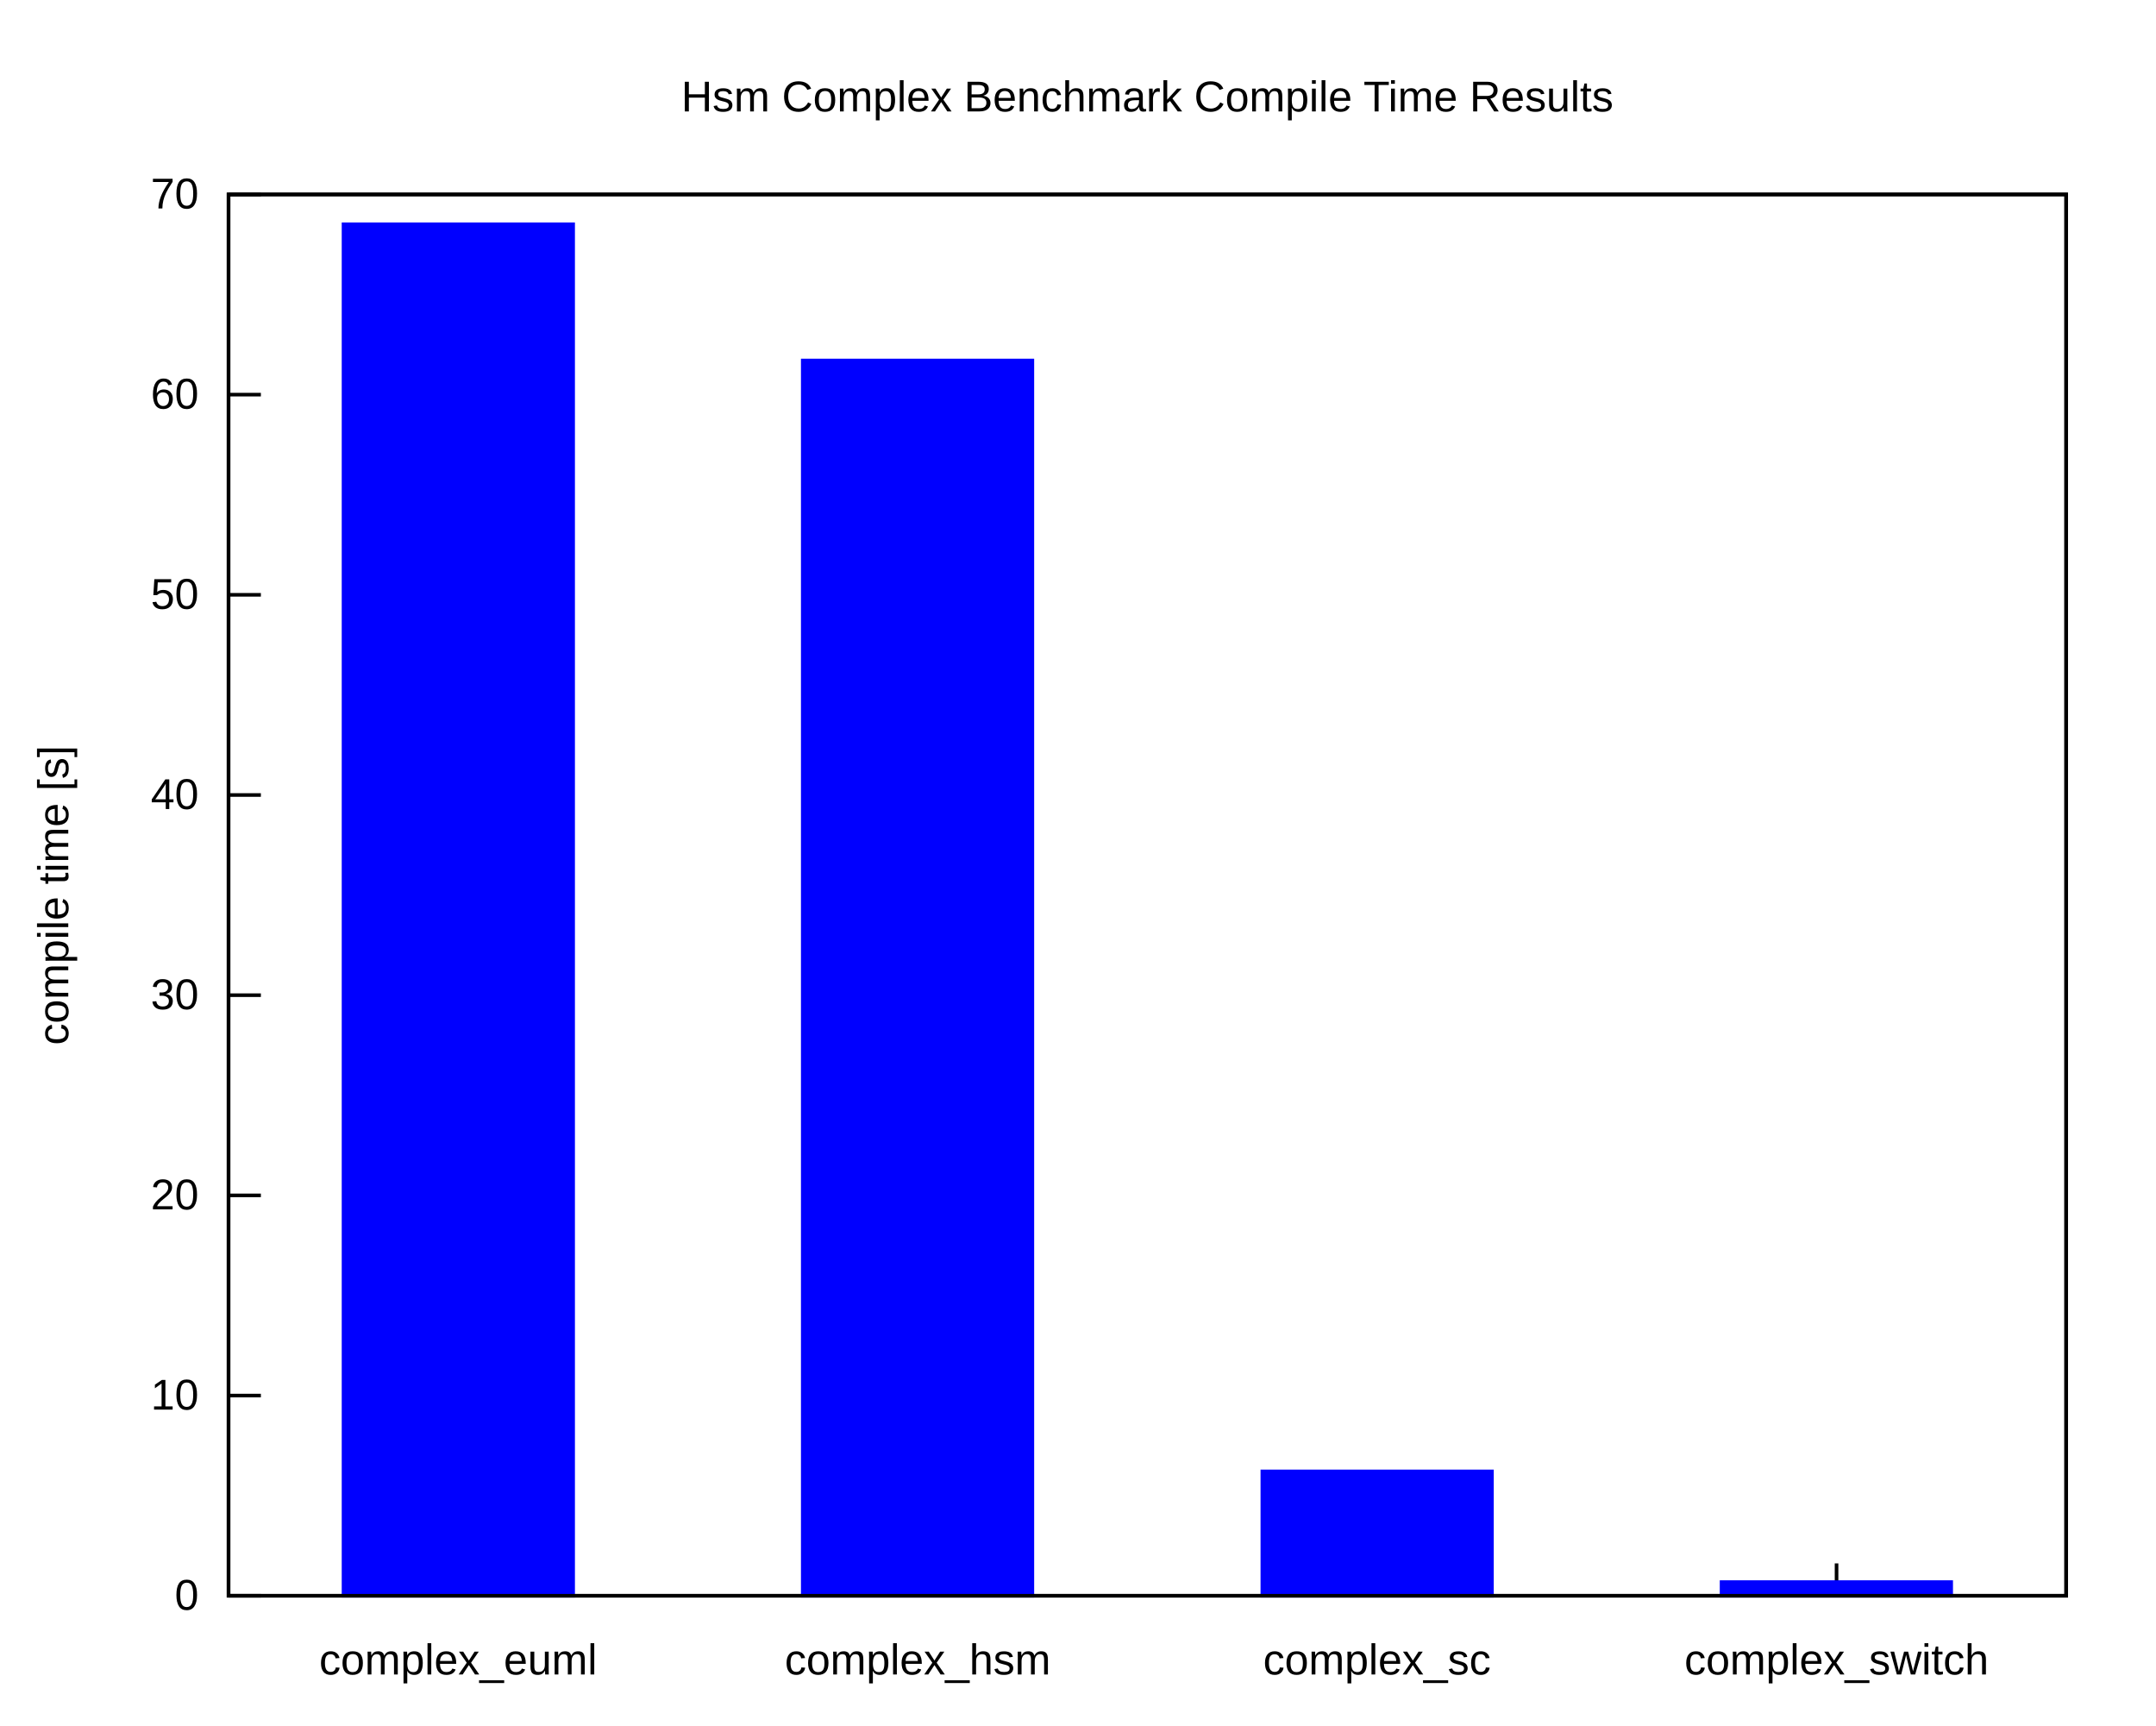
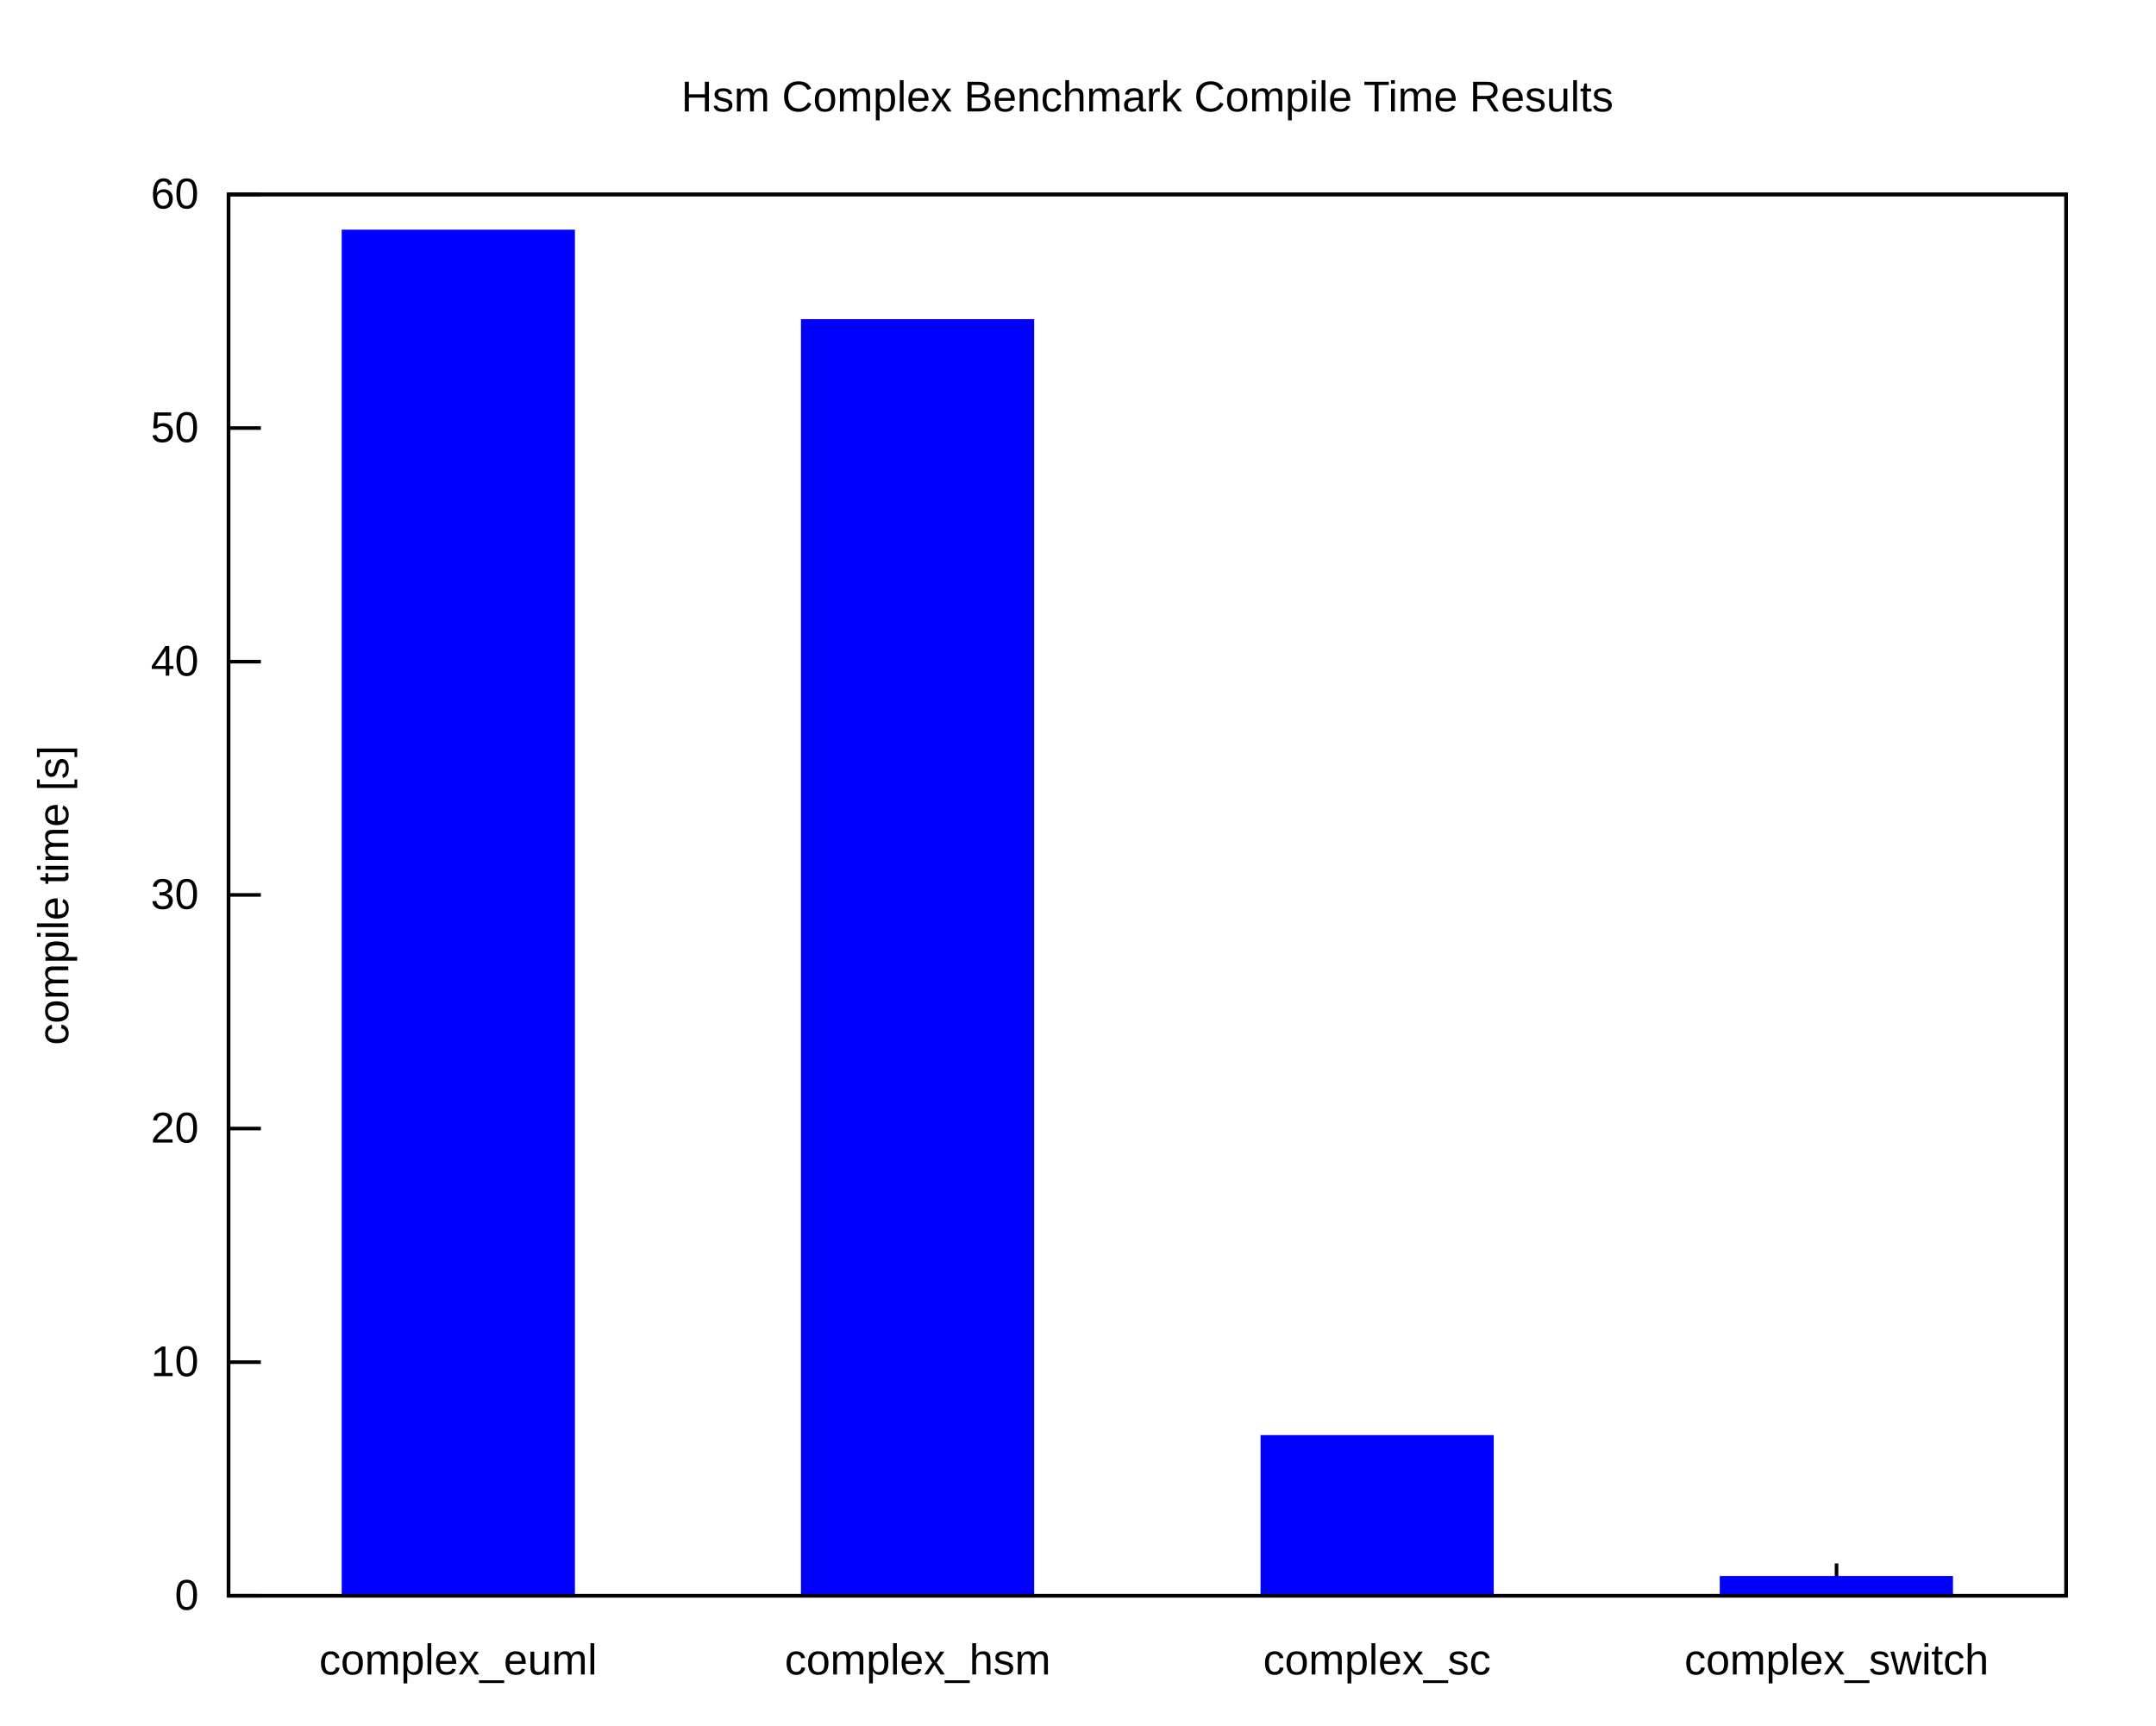
<svg xmlns="http://www.w3.org/2000/svg" xmlns:xlink="http://www.w3.org/1999/xlink" width="600" height="480" viewBox="0 0 600 480">
  <g id="gnuplot_canvas">
    <rect x="0" y="0" width="600" height="480" fill="none" />
    <defs>
      <circle id="gpDot" r="0.5" stroke-width="0.5" stroke="currentColor" />
      <path id="gpPt0" stroke-width="0.222" stroke="currentColor" d="M-1,0 h2 M0,-1 v2" />
      <path id="gpPt1" stroke-width="0.222" stroke="currentColor" d="M-1,-1 L1,1 M1,-1 L-1,1" />
      <path id="gpPt2" stroke-width="0.222" stroke="currentColor" d="M-1,0 L1,0 M0,-1 L0,1 M-1,-1 L1,1 M-1,1 L1,-1" />
      <rect id="gpPt3" stroke-width="0.222" stroke="currentColor" x="-1" y="-1" width="2" height="2" />
      <rect id="gpPt4" stroke-width="0.222" stroke="currentColor" fill="currentColor" x="-1" y="-1" width="2" height="2" />
      <circle id="gpPt5" stroke-width="0.222" stroke="currentColor" cx="0" cy="0" r="1" />
      <use xlink:href="#gpPt5" id="gpPt6" fill="currentColor" stroke="none" />
      <path id="gpPt7" stroke-width="0.222" stroke="currentColor" d="M0,-1.33 L-1.33,0.67 L1.33,0.67 z" />
      <use xlink:href="#gpPt7" id="gpPt8" fill="currentColor" stroke="none" />
      <use xlink:href="#gpPt7" id="gpPt9" stroke="currentColor" transform="rotate(180)" />
      <use xlink:href="#gpPt9" id="gpPt10" fill="currentColor" stroke="none" />
      <use xlink:href="#gpPt3" id="gpPt11" stroke="currentColor" transform="rotate(45)" />
      <use xlink:href="#gpPt11" id="gpPt12" fill="currentColor" stroke="none" />
      <path id="gpPt13" stroke-width="0.222" stroke="currentColor" d="M0,1.330 L1.265,0.411 L0.782,-1.067 L-0.782,-1.076 L-1.265,0.411 z" />
      <use xlink:href="#gpPt13" id="gpPt14" fill="currentColor" stroke="none" />
      <filter id="textbox" filterUnits="objectBoundingBox" x="0" y="0" height="1" width="1">
        <feFlood flood-color="white" flood-opacity="1" result="bgnd" />
        <feComposite in="SourceGraphic" in2="bgnd" operator="atop" />
      </filter>
      <filter id="greybox" filterUnits="objectBoundingBox" x="0" y="0" height="1" width="1">
        <feFlood flood-color="lightgrey" flood-opacity="1" result="grey" />
        <feComposite in="SourceGraphic" in2="grey" operator="atop" />
      </filter>
    </defs>
    <g fill="none" color="white" stroke="currentColor" stroke-width="1.00" stroke-linecap="butt" stroke-linejoin="miter">
</g>
    <g fill="none" color="black" stroke="currentColor" stroke-width="1.00" stroke-linecap="butt" stroke-linejoin="miter">
      <path stroke="black" d="M63.6,444.0 L72.6,444.0  " />
      <g transform="translate(55.3,447.9)" stroke="none" fill="black" font-family="Arial" font-size="12.00" text-anchor="end">
        <text> 0</text>
      </g>
    </g>
    <g fill="none" color="black" stroke="currentColor" stroke-width="1.00" stroke-linecap="butt" stroke-linejoin="miter">
-       <path stroke="black" d="M63.6,388.3 L72.6,388.3  " />
-       <g transform="translate(55.3,392.2)" stroke="none" fill="black" font-family="Arial" font-size="12.00" text-anchor="end">
+       <path stroke="black" d="M63.6,379.0 L72.6,379.0  " />
+       <g transform="translate(55.3,382.9)" stroke="none" fill="black" font-family="Arial" font-size="12.00" text-anchor="end">
        <text> 10</text>
      </g>
    </g>
    <g fill="none" color="black" stroke="currentColor" stroke-width="1.00" stroke-linecap="butt" stroke-linejoin="miter">
-       <path stroke="black" d="M63.6,332.6 L72.6,332.6  " />
-       <g transform="translate(55.3,336.5)" stroke="none" fill="black" font-family="Arial" font-size="12.00" text-anchor="end">
+       <path stroke="black" d="M63.6,314.0 L72.6,314.0  " />
+       <g transform="translate(55.3,317.9)" stroke="none" fill="black" font-family="Arial" font-size="12.00" text-anchor="end">
        <text> 20</text>
      </g>
    </g>
    <g fill="none" color="black" stroke="currentColor" stroke-width="1.00" stroke-linecap="butt" stroke-linejoin="miter">
-       <path stroke="black" d="M63.6,276.9 L72.6,276.9  " />
-       <g transform="translate(55.3,280.8)" stroke="none" fill="black" font-family="Arial" font-size="12.00" text-anchor="end">
+       <path stroke="black" d="M63.6,249.0 L72.6,249.0  " />
+       <g transform="translate(55.3,252.9)" stroke="none" fill="black" font-family="Arial" font-size="12.00" text-anchor="end">
        <text> 30</text>
      </g>
    </g>
    <g fill="none" color="black" stroke="currentColor" stroke-width="1.00" stroke-linecap="butt" stroke-linejoin="miter">
-       <path stroke="black" d="M63.6,221.2 L72.6,221.2  " />
-       <g transform="translate(55.3,225.1)" stroke="none" fill="black" font-family="Arial" font-size="12.00" text-anchor="end">
+       <path stroke="black" d="M63.6,184.1 L72.6,184.1  " />
+       <g transform="translate(55.3,188.0)" stroke="none" fill="black" font-family="Arial" font-size="12.00" text-anchor="end">
        <text> 40</text>
      </g>
    </g>
    <g fill="none" color="black" stroke="currentColor" stroke-width="1.00" stroke-linecap="butt" stroke-linejoin="miter">
-       <path stroke="black" d="M63.6,165.5 L72.6,165.5  " />
-       <g transform="translate(55.3,169.4)" stroke="none" fill="black" font-family="Arial" font-size="12.00" text-anchor="end">
+       <path stroke="black" d="M63.6,119.1 L72.6,119.1  " />
+       <g transform="translate(55.3,123.0)" stroke="none" fill="black" font-family="Arial" font-size="12.00" text-anchor="end">
        <text> 50</text>
-       </g>
-     </g>
-     <g fill="none" color="black" stroke="currentColor" stroke-width="1.00" stroke-linecap="butt" stroke-linejoin="miter">
-       <path stroke="black" d="M63.6,109.8 L72.6,109.8  " />
-       <g transform="translate(55.3,113.7)" stroke="none" fill="black" font-family="Arial" font-size="12.00" text-anchor="end">
-         <text> 60</text>
      </g>
    </g>
    <g fill="none" color="black" stroke="currentColor" stroke-width="1.00" stroke-linecap="butt" stroke-linejoin="miter">
      <path stroke="black" d="M63.6,54.1 L72.6,54.1  " />
      <g transform="translate(55.3,58.0)" stroke="none" fill="black" font-family="Arial" font-size="12.00" text-anchor="end">
-         <text> 70</text>
+         <text> 60</text>
      </g>
    </g>
    <g fill="none" color="black" stroke="currentColor" stroke-width="1.00" stroke-linecap="butt" stroke-linejoin="miter">
      <path stroke="black" d="M127.5,444.0 L127.5,435.0  " />
      <g transform="translate(127.5,465.9)" stroke="none" fill="black" font-family="Arial" font-size="12.00" text-anchor="middle">
        <text>complex_euml</text>
      </g>
    </g>
    <g fill="none" color="black" stroke="currentColor" stroke-width="1.00" stroke-linecap="butt" stroke-linejoin="miter">
      <path stroke="black" d="M255.4,444.0 L255.4,435.0  " />
      <g transform="translate(255.4,465.9)" stroke="none" fill="black" font-family="Arial" font-size="12.00" text-anchor="middle">
        <text>complex_hsm</text>
      </g>
    </g>
    <g fill="none" color="black" stroke="currentColor" stroke-width="1.00" stroke-linecap="butt" stroke-linejoin="miter">
      <path stroke="black" d="M383.2,444.0 L383.2,435.0  " />
      <g transform="translate(383.2,465.9)" stroke="none" fill="black" font-family="Arial" font-size="12.00" text-anchor="middle">
        <text>complex_sc</text>
      </g>
    </g>
    <g fill="none" color="black" stroke="currentColor" stroke-width="1.00" stroke-linecap="butt" stroke-linejoin="miter">
      <path stroke="black" d="M511.1,444.0 L511.1,435.0  " />
      <g transform="translate(511.1,465.9)" stroke="none" fill="black" font-family="Arial" font-size="12.00" text-anchor="middle">
        <text>complex_switch</text>
      </g>
    </g>
    <g fill="none" color="black" stroke="currentColor" stroke-width="1.00" stroke-linecap="butt" stroke-linejoin="miter">
</g>
    <g fill="none" color="black" stroke="currentColor" stroke-width="1.00" stroke-linecap="butt" stroke-linejoin="miter">
      <path stroke="black" d="M63.6,54.1 L63.6,444.0 L575.0,444.0 L575.0,54.1 L63.6,54.1 Z  " />
    </g>
    <g fill="none" color="black" stroke="currentColor" stroke-width="1.00" stroke-linecap="butt" stroke-linejoin="miter">
      <g transform="translate(19.0,249.1) rotate(270)" stroke="none" fill="black" font-family="Arial" font-size="12.00" text-anchor="middle">
        <text>compile time [s]</text>
      </g>
    </g>
    <g fill="none" color="black" stroke="currentColor" stroke-width="1.00" stroke-linecap="butt" stroke-linejoin="miter">
      <g transform="translate(319.3,31.0)" stroke="none" fill="black" font-family="Arial" font-size="12.00" text-anchor="middle">
        <text>Hsm Complex Benchmark Compile Time Results</text>
      </g>
    </g>
    <g fill="none" color="black" stroke="currentColor" stroke-width="1.00" stroke-linecap="butt" stroke-linejoin="miter">
</g>
    <g id="gnuplot_plot_1">
      <g fill="none" color="black" stroke="currentColor" stroke-width="1.00" stroke-linecap="butt" stroke-linejoin="miter">
        <g stroke="none" shape-rendering="crispEdges">
-           <polygon fill="rgb(  0,   0, 255)" points="95.6,444.0 159.6,444.0 159.6,62.3 95.6,62.3 " />
+           <polygon fill="rgb(  0,   0, 255)" points="95.6,444.0 159.6,444.0 159.6,64.3 95.6,64.3 " />
        </g>
-         <path stroke="rgb(  0,   0, 255)" d="M95.6,444.0 L95.6,62.4 L159.5,62.4 L159.5,444.0 L95.6,444.0 Z  " />
+         <path stroke="rgb(  0,   0, 255)" d="M95.6,444.0 L95.6,64.4 L159.5,64.4 L159.5,444.0 L95.6,444.0 Z  " />
        <g stroke="none" shape-rendering="crispEdges">
-           <polygon fill="rgb(  0,   0, 255)" points="223.4,444.0 287.4,444.0 287.4,100.2 223.4,100.2 " />
+           <polygon fill="rgb(  0,   0, 255)" points="223.4,444.0 287.4,444.0 287.4,89.2 223.4,89.2 " />
        </g>
-         <path stroke="rgb(  0,   0, 255)" d="M223.4,444.0 L223.4,100.3 L287.3,100.3 L287.3,444.0 L223.4,444.0 Z  " />
+         <path stroke="rgb(  0,   0, 255)" d="M223.4,444.0 L223.4,89.3 L287.3,89.3 L287.3,444.0 L223.4,444.0 Z  " />
        <g stroke="none" shape-rendering="crispEdges">
-           <polygon fill="rgb(  0,   0, 255)" points="351.3,444.0 415.3,444.0 415.3,409.3 351.3,409.3 " />
+           <polygon fill="rgb(  0,   0, 255)" points="351.3,444.0 415.3,444.0 415.3,399.7 351.3,399.7 " />
        </g>
-         <path stroke="rgb(  0,   0, 255)" d="M351.3,444.0 L351.3,409.4 L415.2,409.4 L415.2,444.0 L351.3,444.0 Z  " />
+         <path stroke="rgb(  0,   0, 255)" d="M351.3,444.0 L351.3,399.8 L415.2,399.8 L415.2,444.0 L351.3,444.0 Z  " />
        <g stroke="none" shape-rendering="crispEdges">
-           <polygon fill="rgb(  0,   0, 255)" points="479.1,444.0 543.1,444.0 543.1,440.1 479.1,440.1 " />
+           <polygon fill="rgb(  0,   0, 255)" points="479.1,444.0 543.1,444.0 543.1,438.9 479.1,438.9 " />
        </g>
-         <path stroke="rgb(  0,   0, 255)" d="M479.1,444.0 L479.1,440.2 L543.0,440.2 L543.0,444.0 L479.1,444.0 Z  " />
+         <path stroke="rgb(  0,   0, 255)" d="M479.1,444.0 L479.1,439.0 L543.0,439.0 L543.0,444.0 L479.1,444.0 Z  " />
      </g>
    </g>
    <g fill="none" color="white" stroke="rgb(  0,   0, 255)" stroke-width="2.00" stroke-linecap="butt" stroke-linejoin="miter">
</g>
    <g fill="none" color="black" stroke="currentColor" stroke-width="2.00" stroke-linecap="butt" stroke-linejoin="miter">
</g>
    <g fill="none" color="black" stroke="black" stroke-width="1.00" stroke-linecap="butt" stroke-linejoin="miter">
</g>
    <g fill="none" color="black" stroke="currentColor" stroke-width="1.00" stroke-linecap="butt" stroke-linejoin="miter">
      <path stroke="black" d="M63.6,54.1 L63.6,444.0 L575.0,444.0 L575.0,54.1 L63.6,54.1 Z  " />
    </g>
    <g fill="none" color="black" stroke="currentColor" stroke-width="1.00" stroke-linecap="butt" stroke-linejoin="miter">
</g>
  </g>
</svg>
